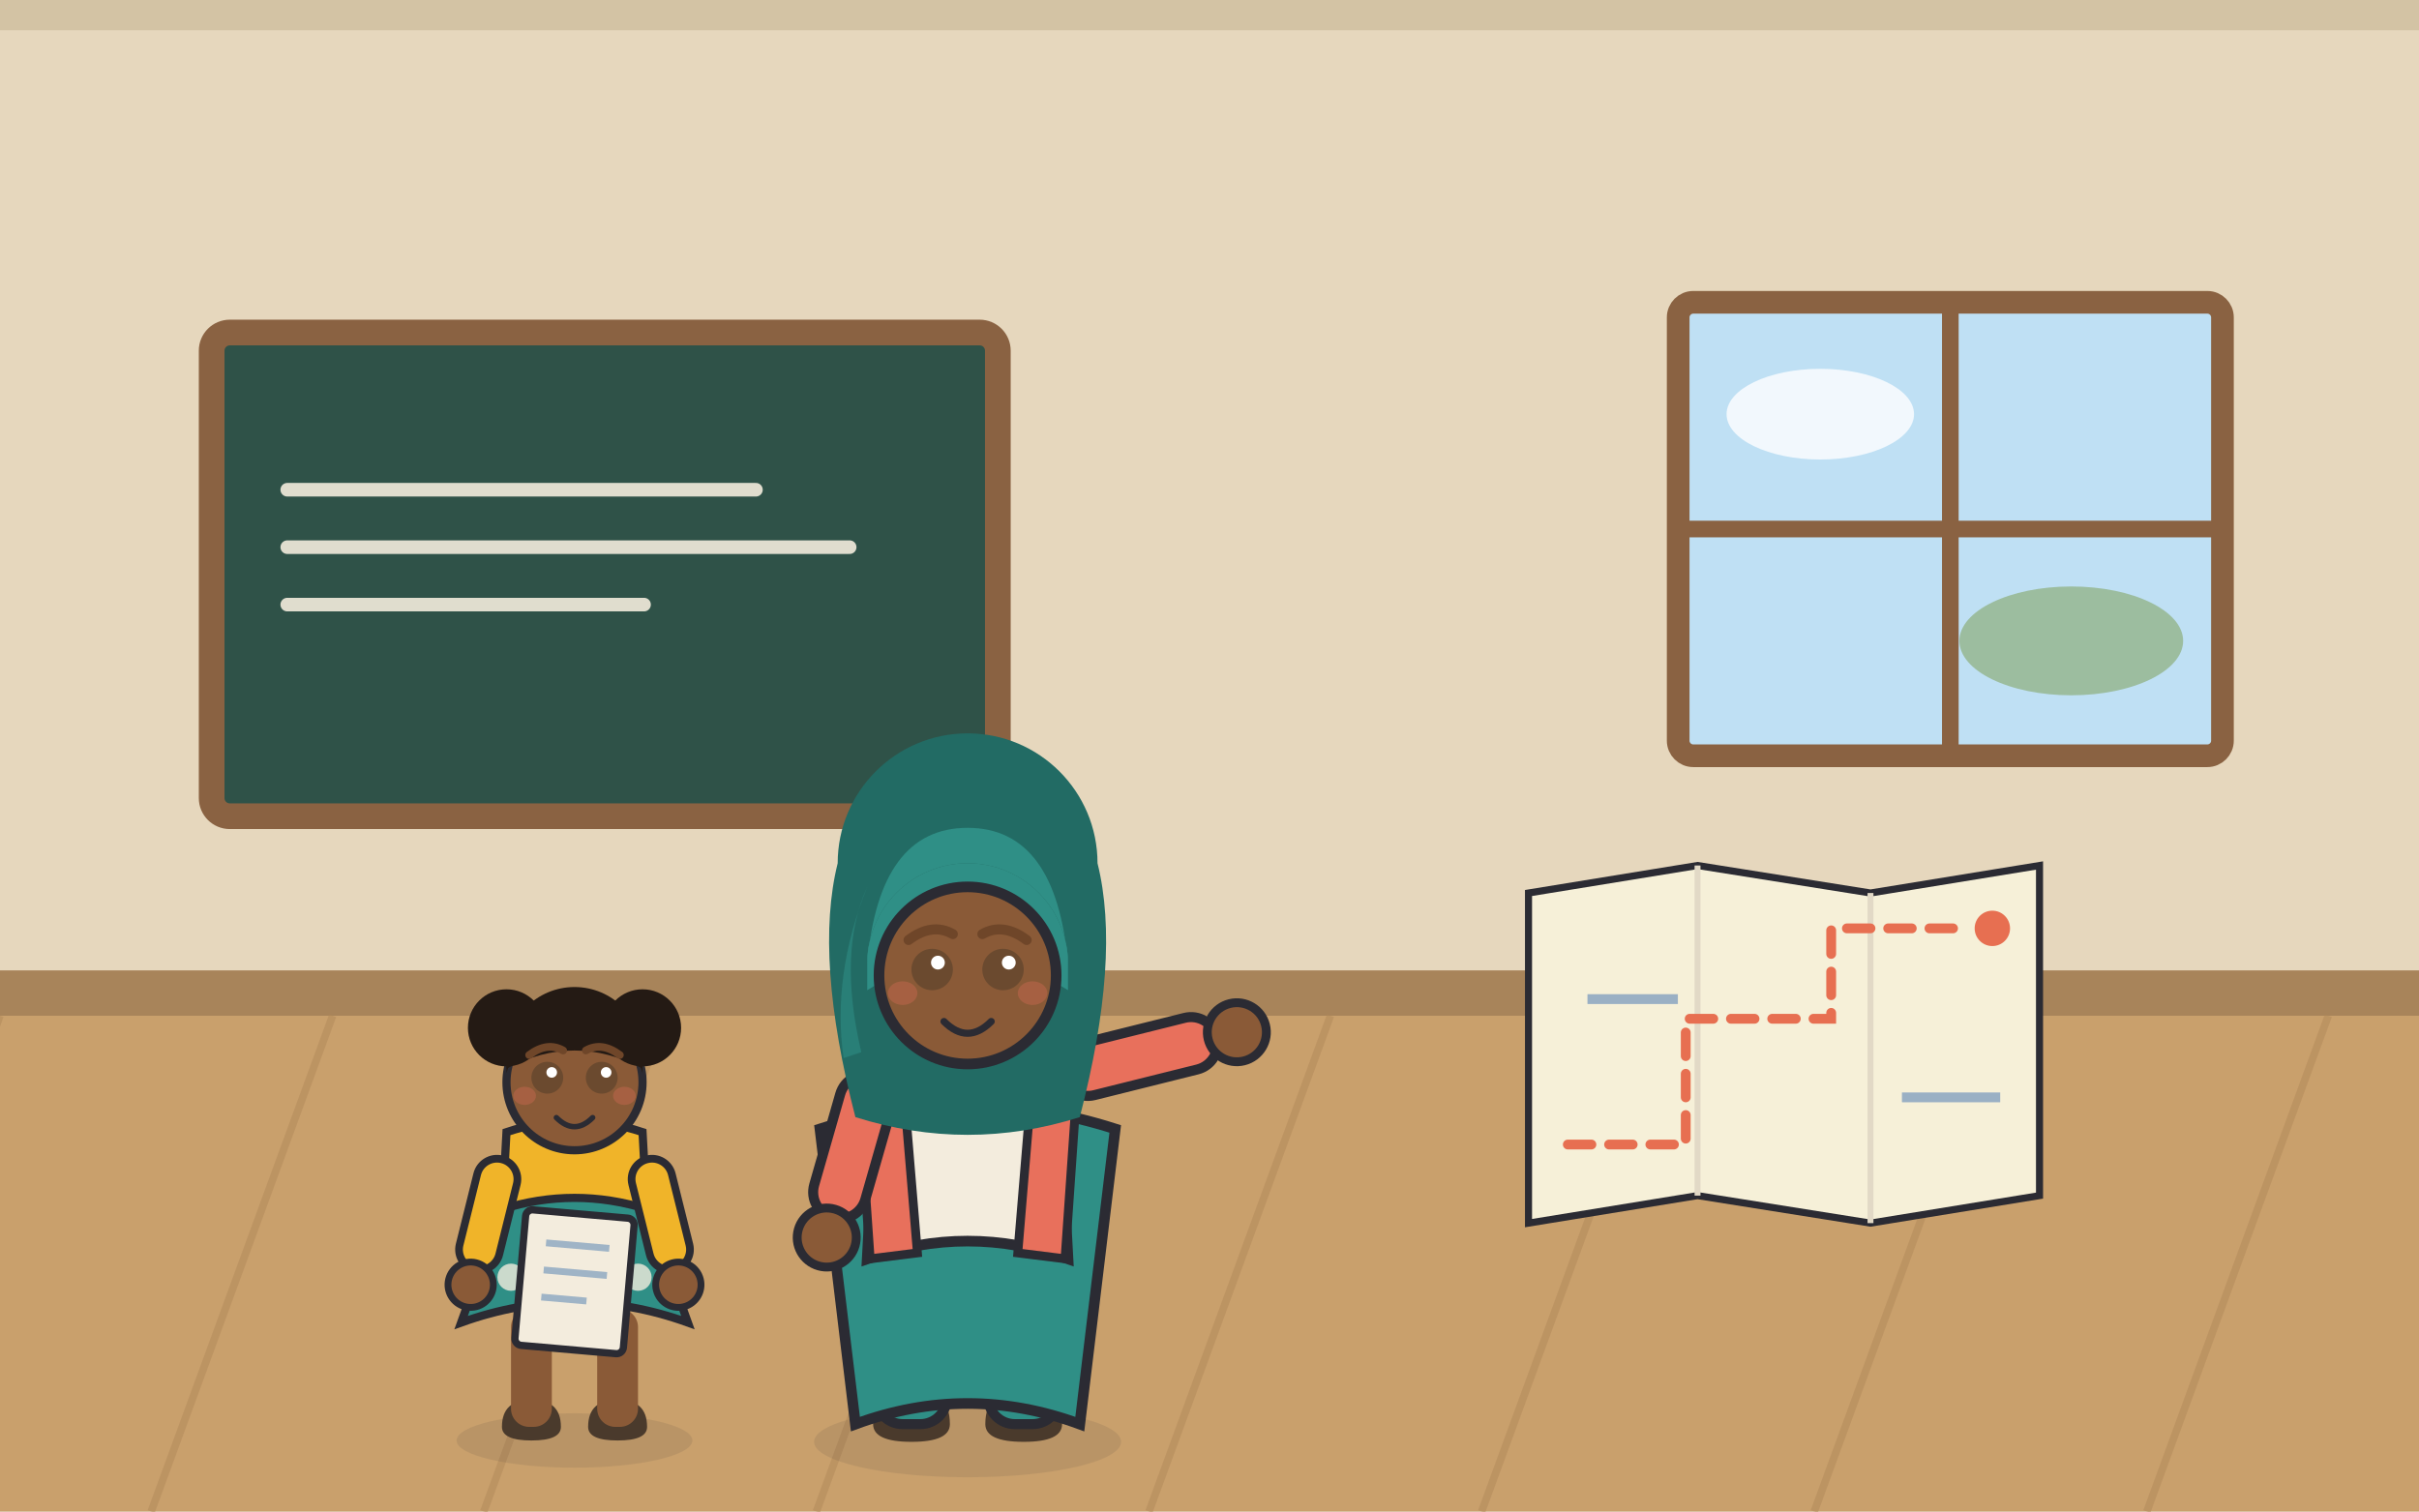
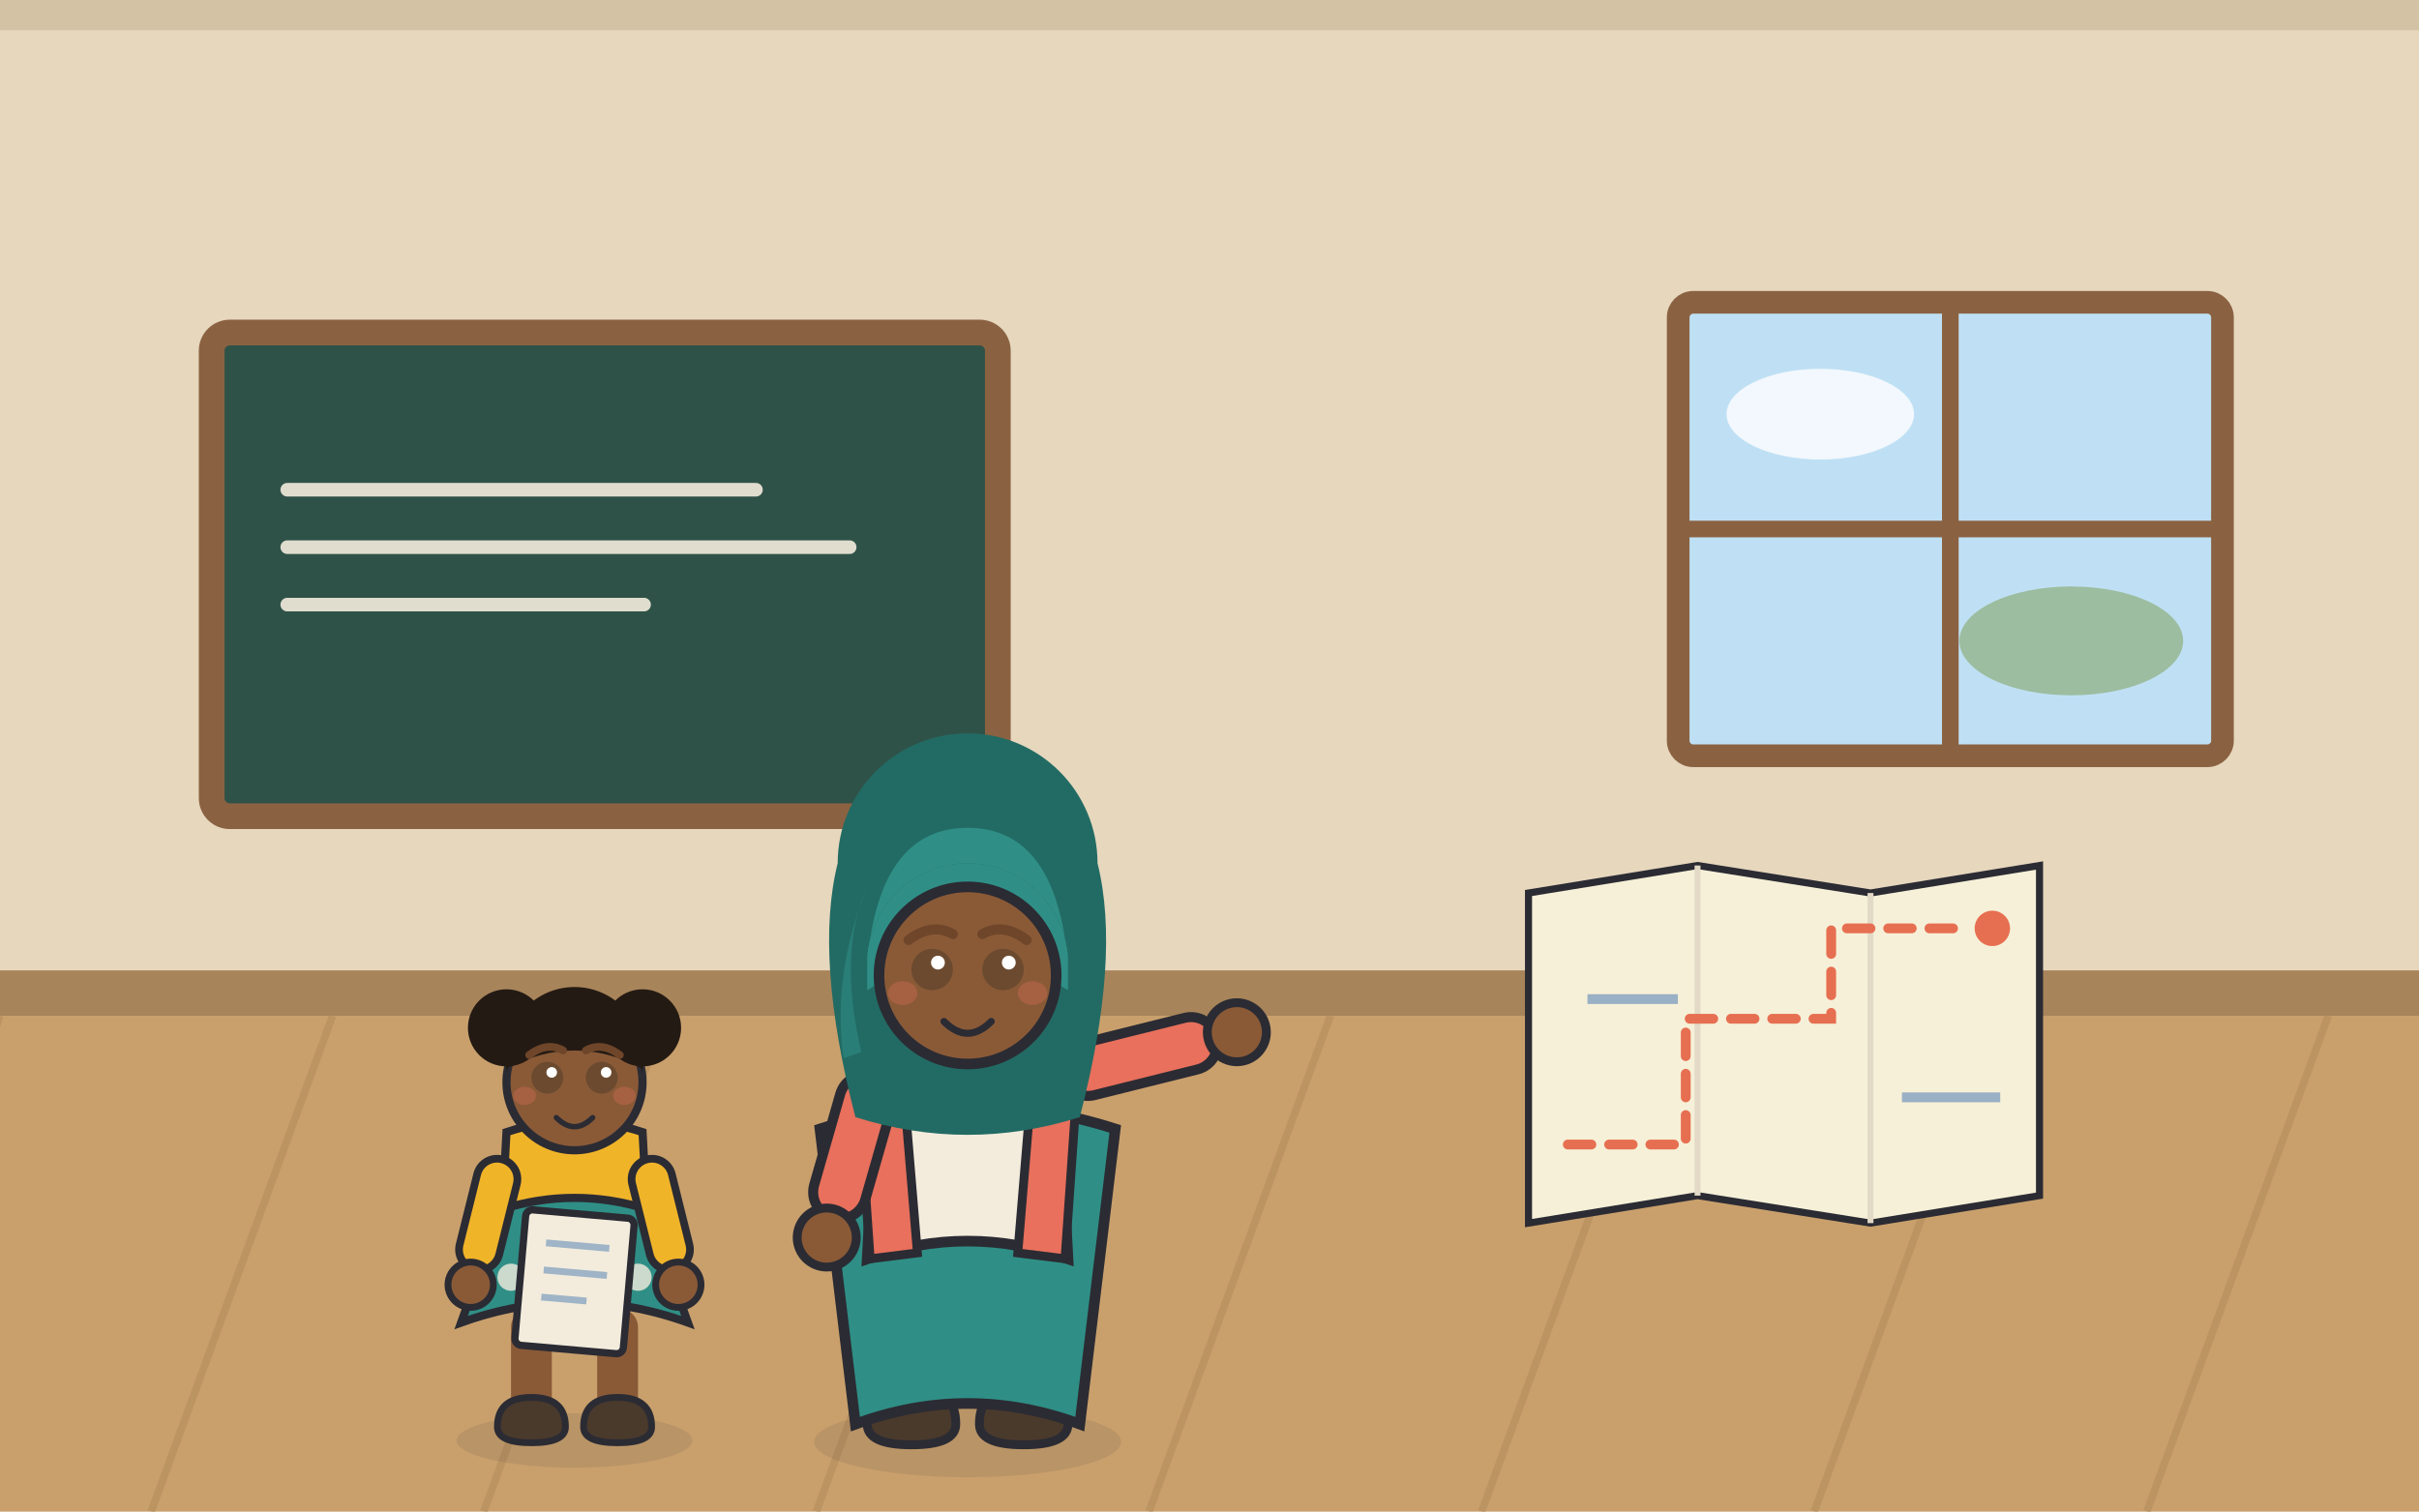
<svg xmlns="http://www.w3.org/2000/svg" viewBox="0 0 1600 1000" role="img">
  <style>
@media (prefers-reduced-motion: no-preference) {
  .anim-idle { animation: idle 3.8s ease-in-out infinite alternate; }
  @keyframes idle { from { transform: translateY(0); } to { transform: translateY(-6px); } }
  .anim-tail { transform-box: fill-box; transform-origin: 100% 20%; animation: tail 2.6s ease-in-out infinite alternate; }
  @keyframes tail { from { transform: rotate(-6deg); } to { transform: rotate(8deg); } }
  .anim-blink { transform-box: fill-box; transform-origin: center; animation: blink 5.2s infinite; }
  @keyframes blink { 0%, 93%, 100% { transform: scaleY(1); } 95%, 97% { transform: scaleY(0.12); } }
  .anim-glow { transform-box: fill-box; transform-origin: center; animation: glow 4.2s ease-in-out infinite alternate; }
  @keyframes glow { from { transform: scale(1); opacity: 0.5; } to { transform: scale(1.08); opacity: 0.75; } }
  .anim-shimmer { animation: shimmer 5s ease-in-out infinite alternate; }
  @keyframes shimmer { from { opacity: 0.62; } to { opacity: 0.92; } }
  .anim-grass { transform-box: fill-box; transform-origin: 50% 100%; animation: sway 3.2s ease-in-out infinite alternate; }
  .anim-canopy { transform-box: fill-box; transform-origin: 50% 100%; animation: sway 5.6s ease-in-out infinite alternate; }
  @keyframes sway { from { transform: rotate(-1.8deg); } to { transform: rotate(2.2deg); } }
  .anim-rain { animation: rainfall 1.15s linear infinite; }
  @keyframes rainfall { from { transform: translateY(-32px); opacity: 0.85; } 75% { opacity: 0.55; } to { transform: translateY(72px); opacity: 0; } }
  .anim-ripple { transform-box: fill-box; transform-origin: center; animation: ripple 3.4s ease-in-out infinite alternate; }
  @keyframes ripple { from { transform: scale(1); opacity: 0.8; } to { transform: scale(1.18); opacity: 0.55; } }
  .anim-drip { animation: drip 1s ease-in infinite; }
  @keyframes drip { from { transform: translateY(-12px); opacity: 0.95; } to { transform: translateY(28px); opacity: 0; } }
  .anim-flow { stroke-dasharray: 26 20; animation: flow 0.8s linear infinite; }
  @keyframes flow { from { stroke-dashoffset: 0; } to { stroke-dashoffset: -46; } }
  .anim-splash { transform-box: fill-box; transform-origin: 50% 100%; animation: splashPulse 1.7s ease-in-out infinite alternate; }
  @keyframes splashPulse { from { transform: scale(0.97); } to { transform: scale(1.05); } }
  .anim-strain { transform-box: fill-box; transform-origin: center; animation: strain 0.9s ease-in-out infinite alternate; }
  @keyframes strain { from { transform: translateX(-5px); } to { transform: translateX(4px); } }
  .anim-float { transform-box: fill-box; transform-origin: center; animation: floaty 2.6s ease-in-out infinite alternate; }
  @keyframes floaty { from { transform: translateY(0) scale(1); } to { transform: translateY(-12px) scale(1.08); } }
  .anim-wave { animation: wave 2.4s ease-in-out infinite; opacity: 0; }
  @keyframes wave { 0% { opacity: 0; } 30% { opacity: 0.9; } 60%, 100% { opacity: 0; } }
  .anim-cloud { animation: cloudDrift 9s ease-in-out infinite alternate; }
  @keyframes cloudDrift { from { transform: translateX(-18px); } to { transform: translateX(22px); } }
  .tap-target { cursor: pointer; }
  .tap-target.tap-play { transform-box: fill-box; transform-origin: 50% 85%; animation: tapWiggle 0.7s ease-in-out; }
  .tap-target[data-tap="puddle"].tap-play { transform-origin: center; animation: tapSplash 0.85s ease-out; }
  .tap-target[data-tap="sun"].tap-play { transform-origin: center; animation: tapPulse 0.6s ease-in-out; }
  .tap-target[data-tap="tree"].tap-play { transform-origin: 50% 100%; animation: tapShake 0.7s ease-in-out; }
  @keyframes tapWiggle { 0% { transform: rotate(0); } 25% { transform: rotate(-4deg) scale(1.03); } 55% { transform: rotate(3deg) scale(1.04); } 80% { transform: rotate(-1.5deg); } 100% { transform: rotate(0); } }
  @keyframes tapSplash { 0% { transform: scale(1); } 40% { transform: scale(1.06, 0.94); } 70% { transform: scale(0.97, 1.03); } 100% { transform: scale(1); } }
  @keyframes tapPulse { 0% { transform: scale(1); } 50% { transform: scale(1.12); } 100% { transform: scale(1); } }
  @keyframes tapShake { 0% { transform: rotate(0); } 20% { transform: rotate(2.4deg); } 45% { transform: rotate(-2deg); } 70% { transform: rotate(1.2deg); } 100% { transform: rotate(0); } }
  .tap-burst { opacity: 0; }
  .tap-target.tap-play .tap-burst { opacity: 1; }
  .tap-target.tap-play .tap-burst circle { animation: burstUp 0.6s ease-out forwards; }
  @keyframes burstUp { from { transform: translateY(0); opacity: 0.95; } to { transform: translateY(-90px); opacity: 0; } }
}
</style>
  <rect width="1600" height="1000" fill="#e6d7bd" />
  <rect x="0" y="0" width="1600" height="20" fill="#d3c3a4" />
  <rect x="0" y="660" width="1600" height="340" fill="#c9a06c" />
  <rect x="0" y="642" width="1600" height="30" fill="#a8845a" />
  <path d="M 0 672 L -120 1000" stroke="#b08758" stroke-width="5" opacity="0.5" />
  <path d="M 220 672 L 100 1000" stroke="#b08758" stroke-width="5" opacity="0.5" />
  <path d="M 440 672 L 320 1000" stroke="#b08758" stroke-width="5" opacity="0.5" />
  <path d="M 660 672 L 540 1000" stroke="#b08758" stroke-width="5" opacity="0.5" />
  <path d="M 880 672 L 760 1000" stroke="#b08758" stroke-width="5" opacity="0.5" />
  <path d="M 1100 672 L 980 1000" stroke="#b08758" stroke-width="5" opacity="0.5" />
  <path d="M 1320 672 L 1200 1000" stroke="#b08758" stroke-width="5" opacity="0.5" />
  <path d="M 1540 672 L 1420 1000" stroke="#b08758" stroke-width="5" opacity="0.5" />
  <g transform="translate(400 380)">
    <rect x="-260" y="-160" width="520" height="320" rx="12" fill="#2f5248" stroke="#8a6242" stroke-width="17" />
    <path d="M -210 -56 h 310 M -210 -18 h 372 M -210 20 h 236" stroke="#f3ecdd" stroke-width="9" stroke-linecap="round" opacity="0.9" />
  </g>
  <g transform="translate(1290 350)">
    <rect x="-180" y="-150" width="360" height="300" rx="10" fill="#bfe0f4" stroke="#8a6242" stroke-width="15" />
    <path d="M 0 -150 v 300 M -180 0 h 360" stroke="#8a6242" stroke-width="11" />
    <ellipse cx="-86" cy="-76" rx="62" ry="30" fill="#f7fbfe" opacity="0.9" />
    <ellipse cx="80" cy="74" rx="74" ry="36" fill="#7fa05a" opacity="0.55" />
  </g>
  <g transform="translate(1180 700) scale(1.3)">
    <g class="anim-idle" style="animation-duration:3s">
      <path d="M -130 -84 l 86 -14 l 88 14 l 86 -14 v 168 l -86 14 l -88 -14 l -86 14 z" fill="#f6f0d8" stroke="#2b2b33" stroke-width="3.6" />
      <path d="M -44 -98 v 168 M 44 -84 v 168" stroke="#e2d9c6" stroke-width="3" />
      <path d="M -110 44 h 60 v -64 h 74 v -46 h 66" stroke="#e76f51" stroke-width="5" fill="none" stroke-dasharray="12 9" stroke-linecap="round" />
      <path d="M -100 -30 h 46 M 60 20 h 50" stroke="#5d86b8" stroke-width="5" opacity="0.6" />
      <circle cx="106" cy="-66" r="9" fill="#e76f51" />
    </g>
  </g>
  <g transform="translate(640 950) scale(1.953 1.953)">
    <ellipse cx="0" cy="2" rx="52" ry="12" fill="#2b2b33" opacity="0.10" />
    <g class="tap-target" data-figure="yasmin" data-tap="yasmin" data-mood="happy">
      <g class="anim-idle" style="animation-delay:0.55s">
-         <path d="M -32 -4 q 0 -12 13 -12 q 13 0 13 12 q 0 6 -13 6 q -13 0 -13 -6 z" fill="#4a3a2c" />
-         <path d="M 6 -4 q 0 -12 13 -12 q 13 0 13 12 q 0 6 -13 6 q -13 0 -13 -6 z" fill="#4a3a2c" />
        <rect x="-31" y="-62" width="24" height="58" rx="9" fill="#2f8f86" stroke="#2b2b33" stroke-width="3.4" />
        <rect x="7" y="-62" width="24" height="58" rx="9" fill="#2f8f86" stroke="#2b2b33" stroke-width="3.4" />
+         <path d="M -34 -4 q 0 -13 15 -13 q 15 0 15 13 q 0 7 -15 7 q -15 0 -15 -7 z" fill="#4a3a2c" stroke="#2b2b33" stroke-width="3" />
+         <path d="M 4 -4 q 0 -13 15 -13 q 15 0 15 13 q 0 7 -15 7 q -15 0 -15 -7 z" fill="#4a3a2c" stroke="#2b2b33" stroke-width="3" />
        <path d="M -38 -4 q 38 -14 76 0 l 12 -100 q -50 -16 -100 0 z" fill="#2f8f86" stroke="#2b2b33" stroke-width="3.6" />
        <path d="M -34 -60 q 34 -12 68 0 l -4 -74 q -30 -10 -60 0 z" fill="#f3ecdd" stroke="#2b2b33" stroke-width="3.6" />
        <path d="M -33 -60 l -5 -72 l 15 -2 l 6 72 z M 33 -60 l 5 -72 l -15 -2 l -6 72 z" fill="#e8705c" stroke="#2b2b33" stroke-width="3" />
        <g transform="translate(-32 -122) rotate(16)">
          <rect x="-9" y="0" width="18" height="50" rx="9" fill="#e8705c" stroke="#2b2b33" stroke-width="3.4" />
          <circle cx="0" cy="57" r="10" fill="#8a5a37" stroke="#2b2b33" stroke-width="3" />
        </g>
        <g transform="translate(32 -122) rotate(-104)">
          <rect x="-9" y="0" width="18" height="54" rx="9" fill="#e8705c" stroke="#2b2b33" stroke-width="3.4" />
          <circle cx="0" cy="61" r="10" fill="#8a5a37" stroke="#2b2b33" stroke-width="3" />
        </g>
        <g transform="translate(0 -156)">
          <path d="M -38 48 q -14 -54 -6 -86 a 36 36 0 0 1 88 0 q 8 32 -6 86 q -38 12 -76 0 z" fill="#226b64" />
          <path d="M -34 -4 a 34 34 0 0 1 68 0 q -4 -46 -34 -46 q -30 0 -34 46 z" fill="#2f8f86" />
          <path d="M -36 26 q -8 -34 2 -56 q -12 30 -8 58 z" fill="#2f8f86" opacity="0.55" />
          <path d="M -34 -4 a 34 34 0 0 1 68 0 l 0 9 q -34 -21 -68 0 z" fill="#2f8f86" />
          <circle cx="0" cy="0" r="30" fill="#8a5a37" stroke="#2b2b33" stroke-width="3.6" />
          <path d="M -30 2 a 30 30 0 0 0 60 0" fill="none" />
          <g transform="translate(-12 -2)">
            <g class="anim-blink">
              <circle cx="0" cy="0" r="7.02" fill="#6b4a2f" />
              <circle cx="1.95" cy="-2.34" r="2.34" fill="#fff" />
            </g>
          </g>
          <g transform="translate(12 -2)">
            <g class="anim-blink">
              <circle cx="0" cy="0" r="7.02" fill="#6b4a2f" />
              <circle cx="1.95" cy="-2.34" r="2.34" fill="#fff" />
            </g>
          </g>
          <path d="M -20 -12 q 8 -6 15 -2 M 20 -12 q -8 -6 -15 -2" stroke="#6f4629" stroke-width="3.4" fill="none" stroke-linecap="round" />
          <g transform="translate(0 14)">
            <path d="M -8 1.6 q 8 8 16 0" stroke="#2b2b33" stroke-width="2.4" fill="none" stroke-linecap="round" />
          </g>
          <ellipse cx="-22" cy="6" rx="5" ry="4" fill="#e8705c" opacity="0.30" />
          <ellipse cx="22" cy="6" rx="5" ry="4" fill="#e8705c" opacity="0.30" />
        </g>
      </g>
    </g>
  </g>
  <g transform="translate(380 950) scale(1.5 1.5)">
    <ellipse cx="0" cy="2" rx="52" ry="12" fill="#2b2b33" opacity="0.10" />
    <g class="tap-target" data-figure="amal" data-tap="amal" data-mood="happy">
      <g class="anim-idle" style="animation-delay:0.92s">
-         <path d="M -32 -4 q 0 -12 13 -12 q 13 0 13 12 q 0 6 -13 6 q -13 0 -13 -6 z" fill="#4a3a2c" />
-         <path d="M 6 -4 q 0 -12 13 -12 q 13 0 13 12 q 0 6 -13 6 q -13 0 -13 -6 z" fill="#4a3a2c" />
        <rect x="-28" y="-56" width="18" height="52" rx="8" fill="#8a5a37" />
        <rect x="10" y="-56" width="18" height="52" rx="8" fill="#8a5a37" />
+         <path d="M -34 -4 q 0 -13 15 -13 q 15 0 15 13 q 0 7 -15 7 q -15 0 -15 -7 z" fill="#4a3a2c" stroke="#2b2b33" stroke-width="3" />
+         <path d="M 4 -4 q 0 -13 15 -13 q 15 0 15 13 q 0 7 -15 7 q -15 0 -15 -7 z" fill="#4a3a2c" stroke="#2b2b33" stroke-width="3" />
        <path d="M -34 -60 q 34 -12 68 0 l -4 -74 q -30 -10 -60 0 z" fill="#f0b429" stroke="#2b2b33" stroke-width="3.6" />
        <path d="M -50 -50 q 50 -18 100 0 l -18 -50 q -32 -10 -64 0 z" fill="#2f8f86" stroke="#2b2b33" stroke-width="3.6" />
        <circle cx="-28" cy="-70" r="6" fill="#f3ecdd" opacity="0.8" />
        <circle cx="0" cy="-70" r="6" fill="#f3ecdd" opacity="0.8" />
        <circle cx="28" cy="-70" r="6" fill="#f3ecdd" opacity="0.8" />
        <g transform="translate(-32 -122) rotate(14)">
          <rect x="-9" y="0" width="18" height="50" rx="9" fill="#f0b429" stroke="#2b2b33" stroke-width="3.4" />
          <circle cx="0" cy="57" r="10" fill="#8a5a37" stroke="#2b2b33" stroke-width="3" />
        </g>
        <g transform="translate(32 -122) rotate(-14)">
          <rect x="-9" y="0" width="18" height="50" rx="9" fill="#f0b429" stroke="#2b2b33" stroke-width="3.4" />
          <circle cx="0" cy="57" r="10" fill="#8a5a37" stroke="#2b2b33" stroke-width="3" />
        </g>
        <g transform="translate(0 -76)">
          <g transform="translate(0 8) rotate(5)">
            <rect x="-24" y="-30" width="48" height="60" rx="3" fill="#f3ecdd" stroke="#2b2b33" stroke-width="3.2" />
            <path d="M -14 -16 h 28 M -14 -4 h 28 M -14 8 h 20" stroke="#9fb4c6" stroke-width="3" />
          </g>
        </g>
        <g transform="translate(0 -156)">
          <circle cx="0" cy="0" r="30" fill="#8a5a37" stroke="#2b2b33" stroke-width="3.6" />
          <circle cx="-30" cy="-24" r="17" fill="#241a14" />
          <circle cx="30" cy="-24" r="17" fill="#241a14" />
          <path d="M -30 -6 a 30 30 0 0 1 60 0 q -30 -16 -60 0 z" fill="#241a14" />
          <path d="M -30 -4 a 31 31 0 0 1 60 0 l 0 -8 a 30 30 0 0 0 -60 0 z" fill="#241a14" />
          <path d="M -30 2 a 30 30 0 0 0 60 0" fill="none" />
          <g transform="translate(-12 -2)">
            <g class="anim-blink">
              <circle cx="0" cy="0" r="7.02" fill="#6b4a2f" />
              <circle cx="1.95" cy="-2.34" r="2.34" fill="#fff" />
            </g>
          </g>
          <g transform="translate(12 -2)">
            <g class="anim-blink">
              <circle cx="0" cy="0" r="7.02" fill="#6b4a2f" />
              <circle cx="1.95" cy="-2.34" r="2.34" fill="#fff" />
            </g>
          </g>
          <path d="M -20 -12 q 8 -6 15 -2 M 20 -12 q -8 -6 -15 -2" stroke="#6f4629" stroke-width="3.4" fill="none" stroke-linecap="round" />
          <g transform="translate(0 14)">
            <path d="M -8 1.6 q 8 8 16 0" stroke="#2b2b33" stroke-width="2.4" fill="none" stroke-linecap="round" />
          </g>
          <ellipse cx="-22" cy="6" rx="5" ry="4" fill="#e8705c" opacity="0.30" />
          <ellipse cx="22" cy="6" rx="5" ry="4" fill="#e8705c" opacity="0.30" />
        </g>
      </g>
    </g>
  </g>
</svg>
